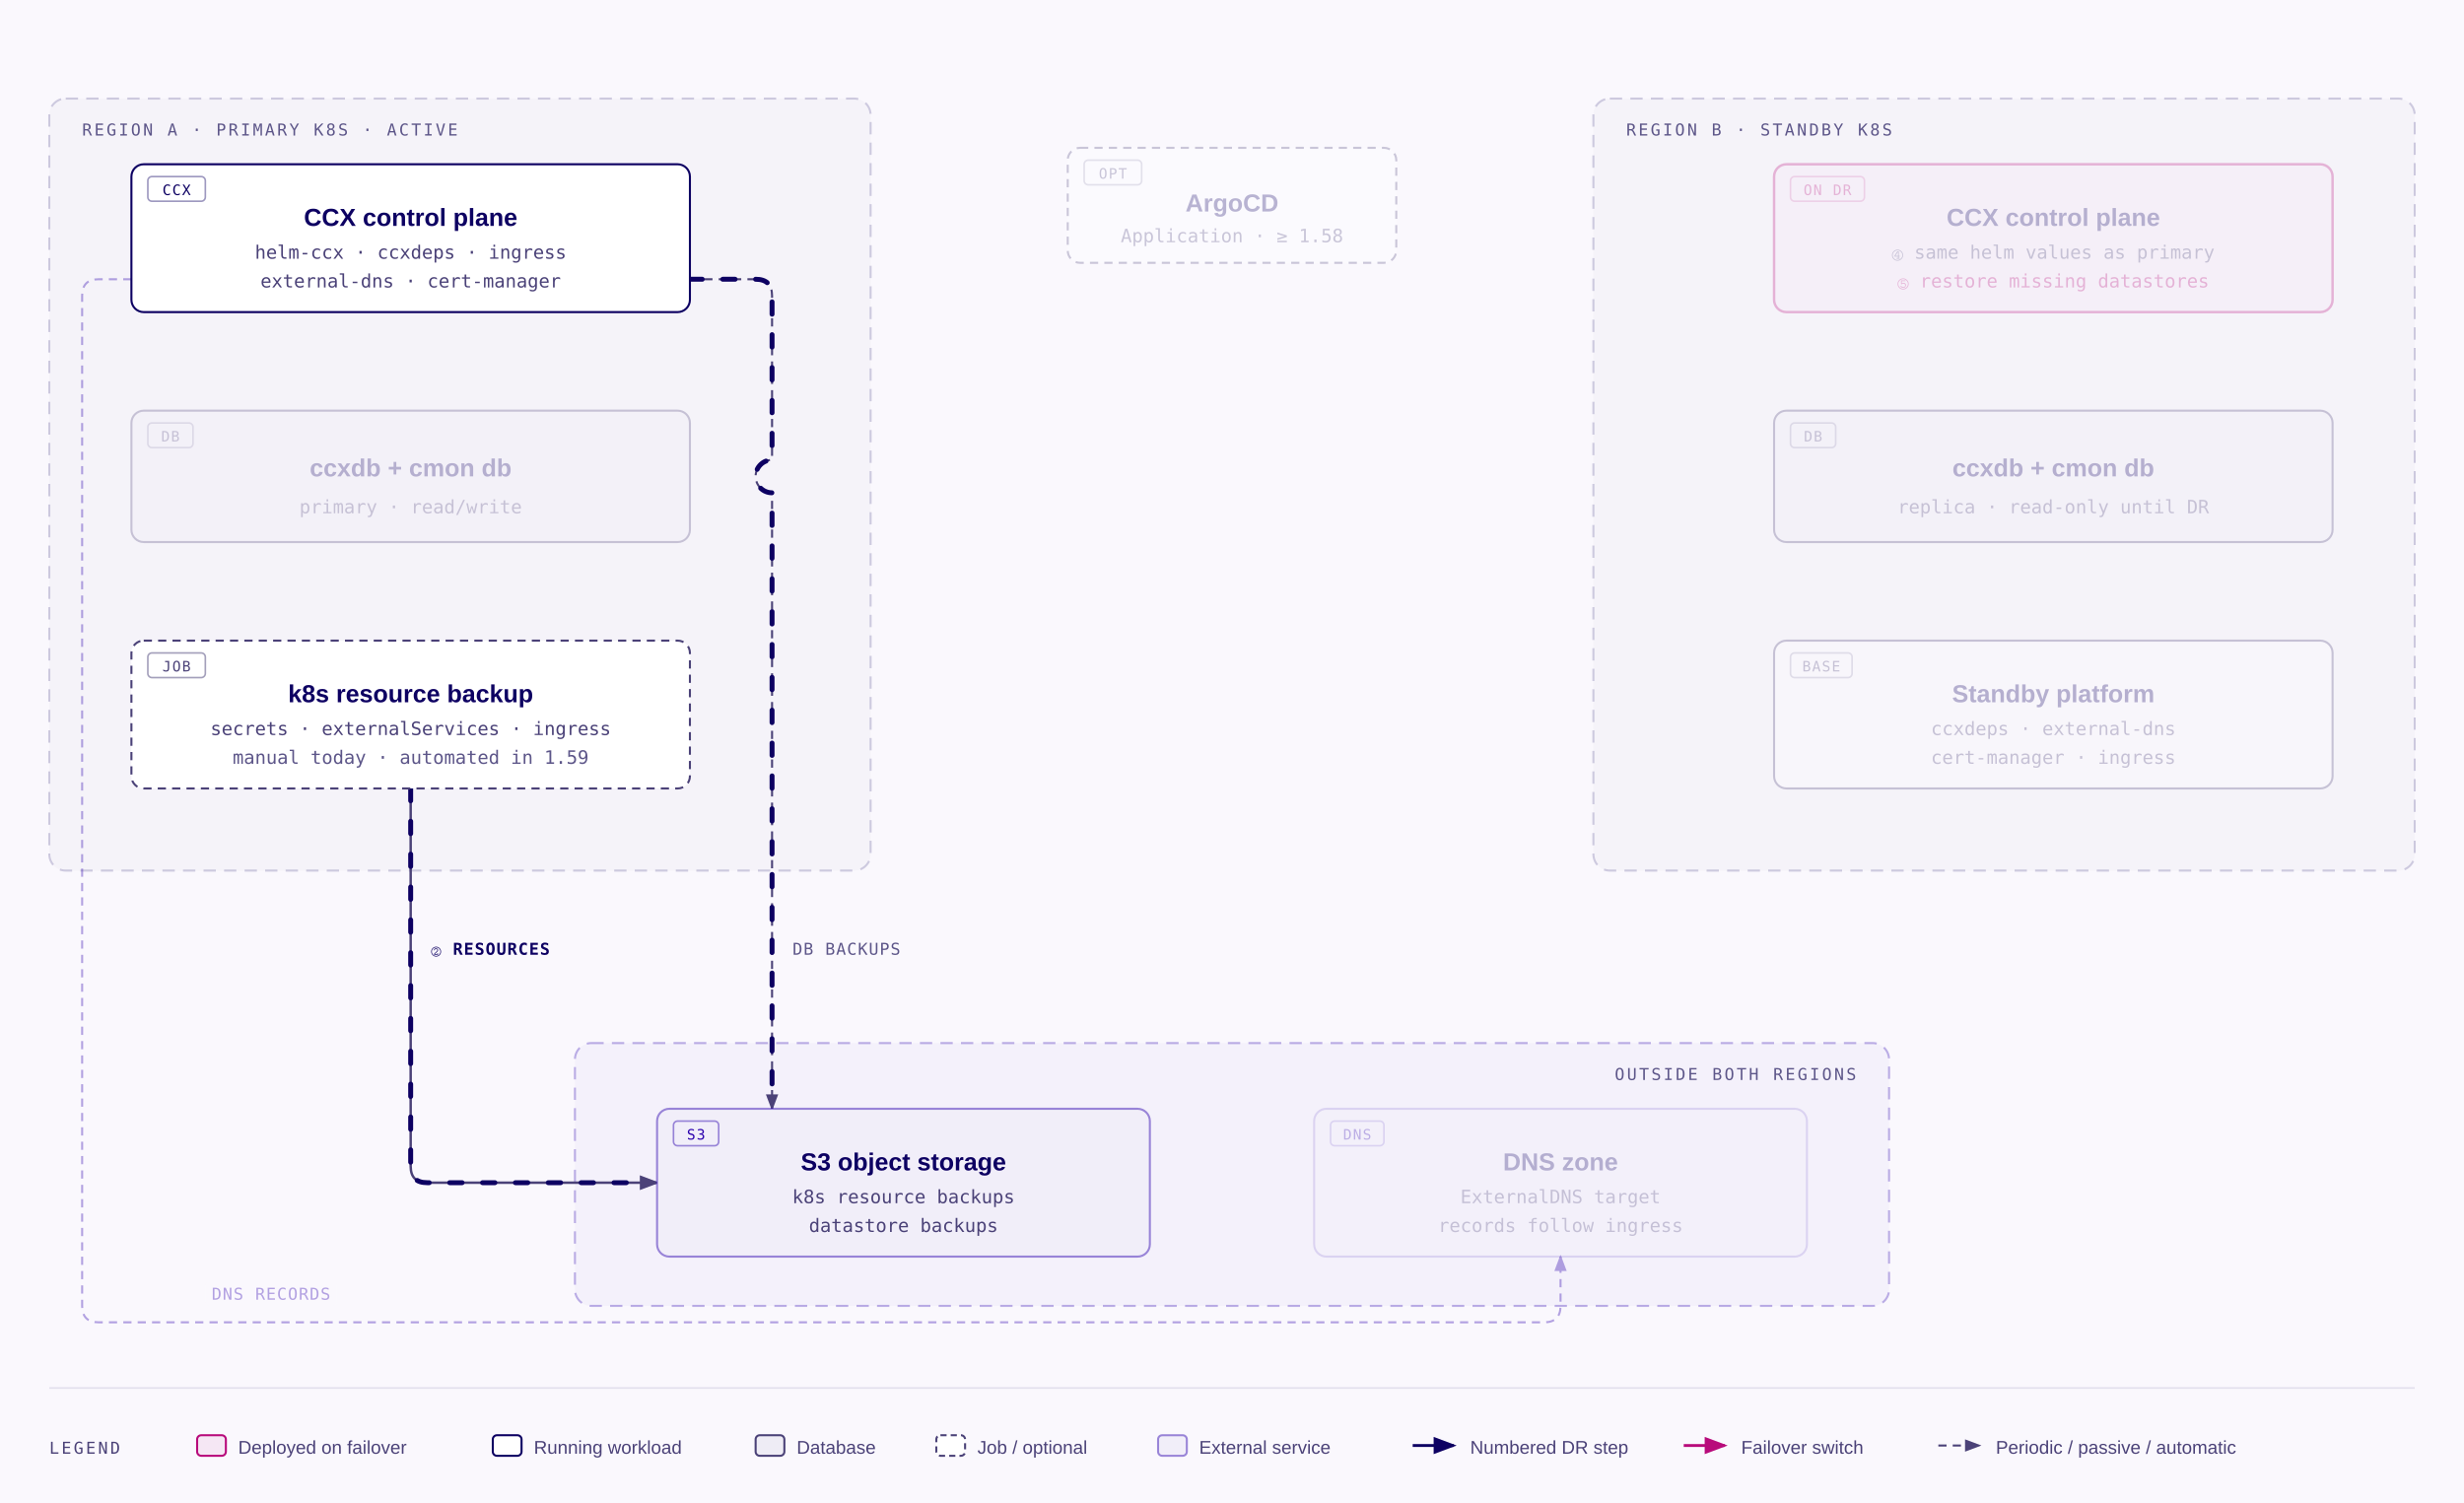
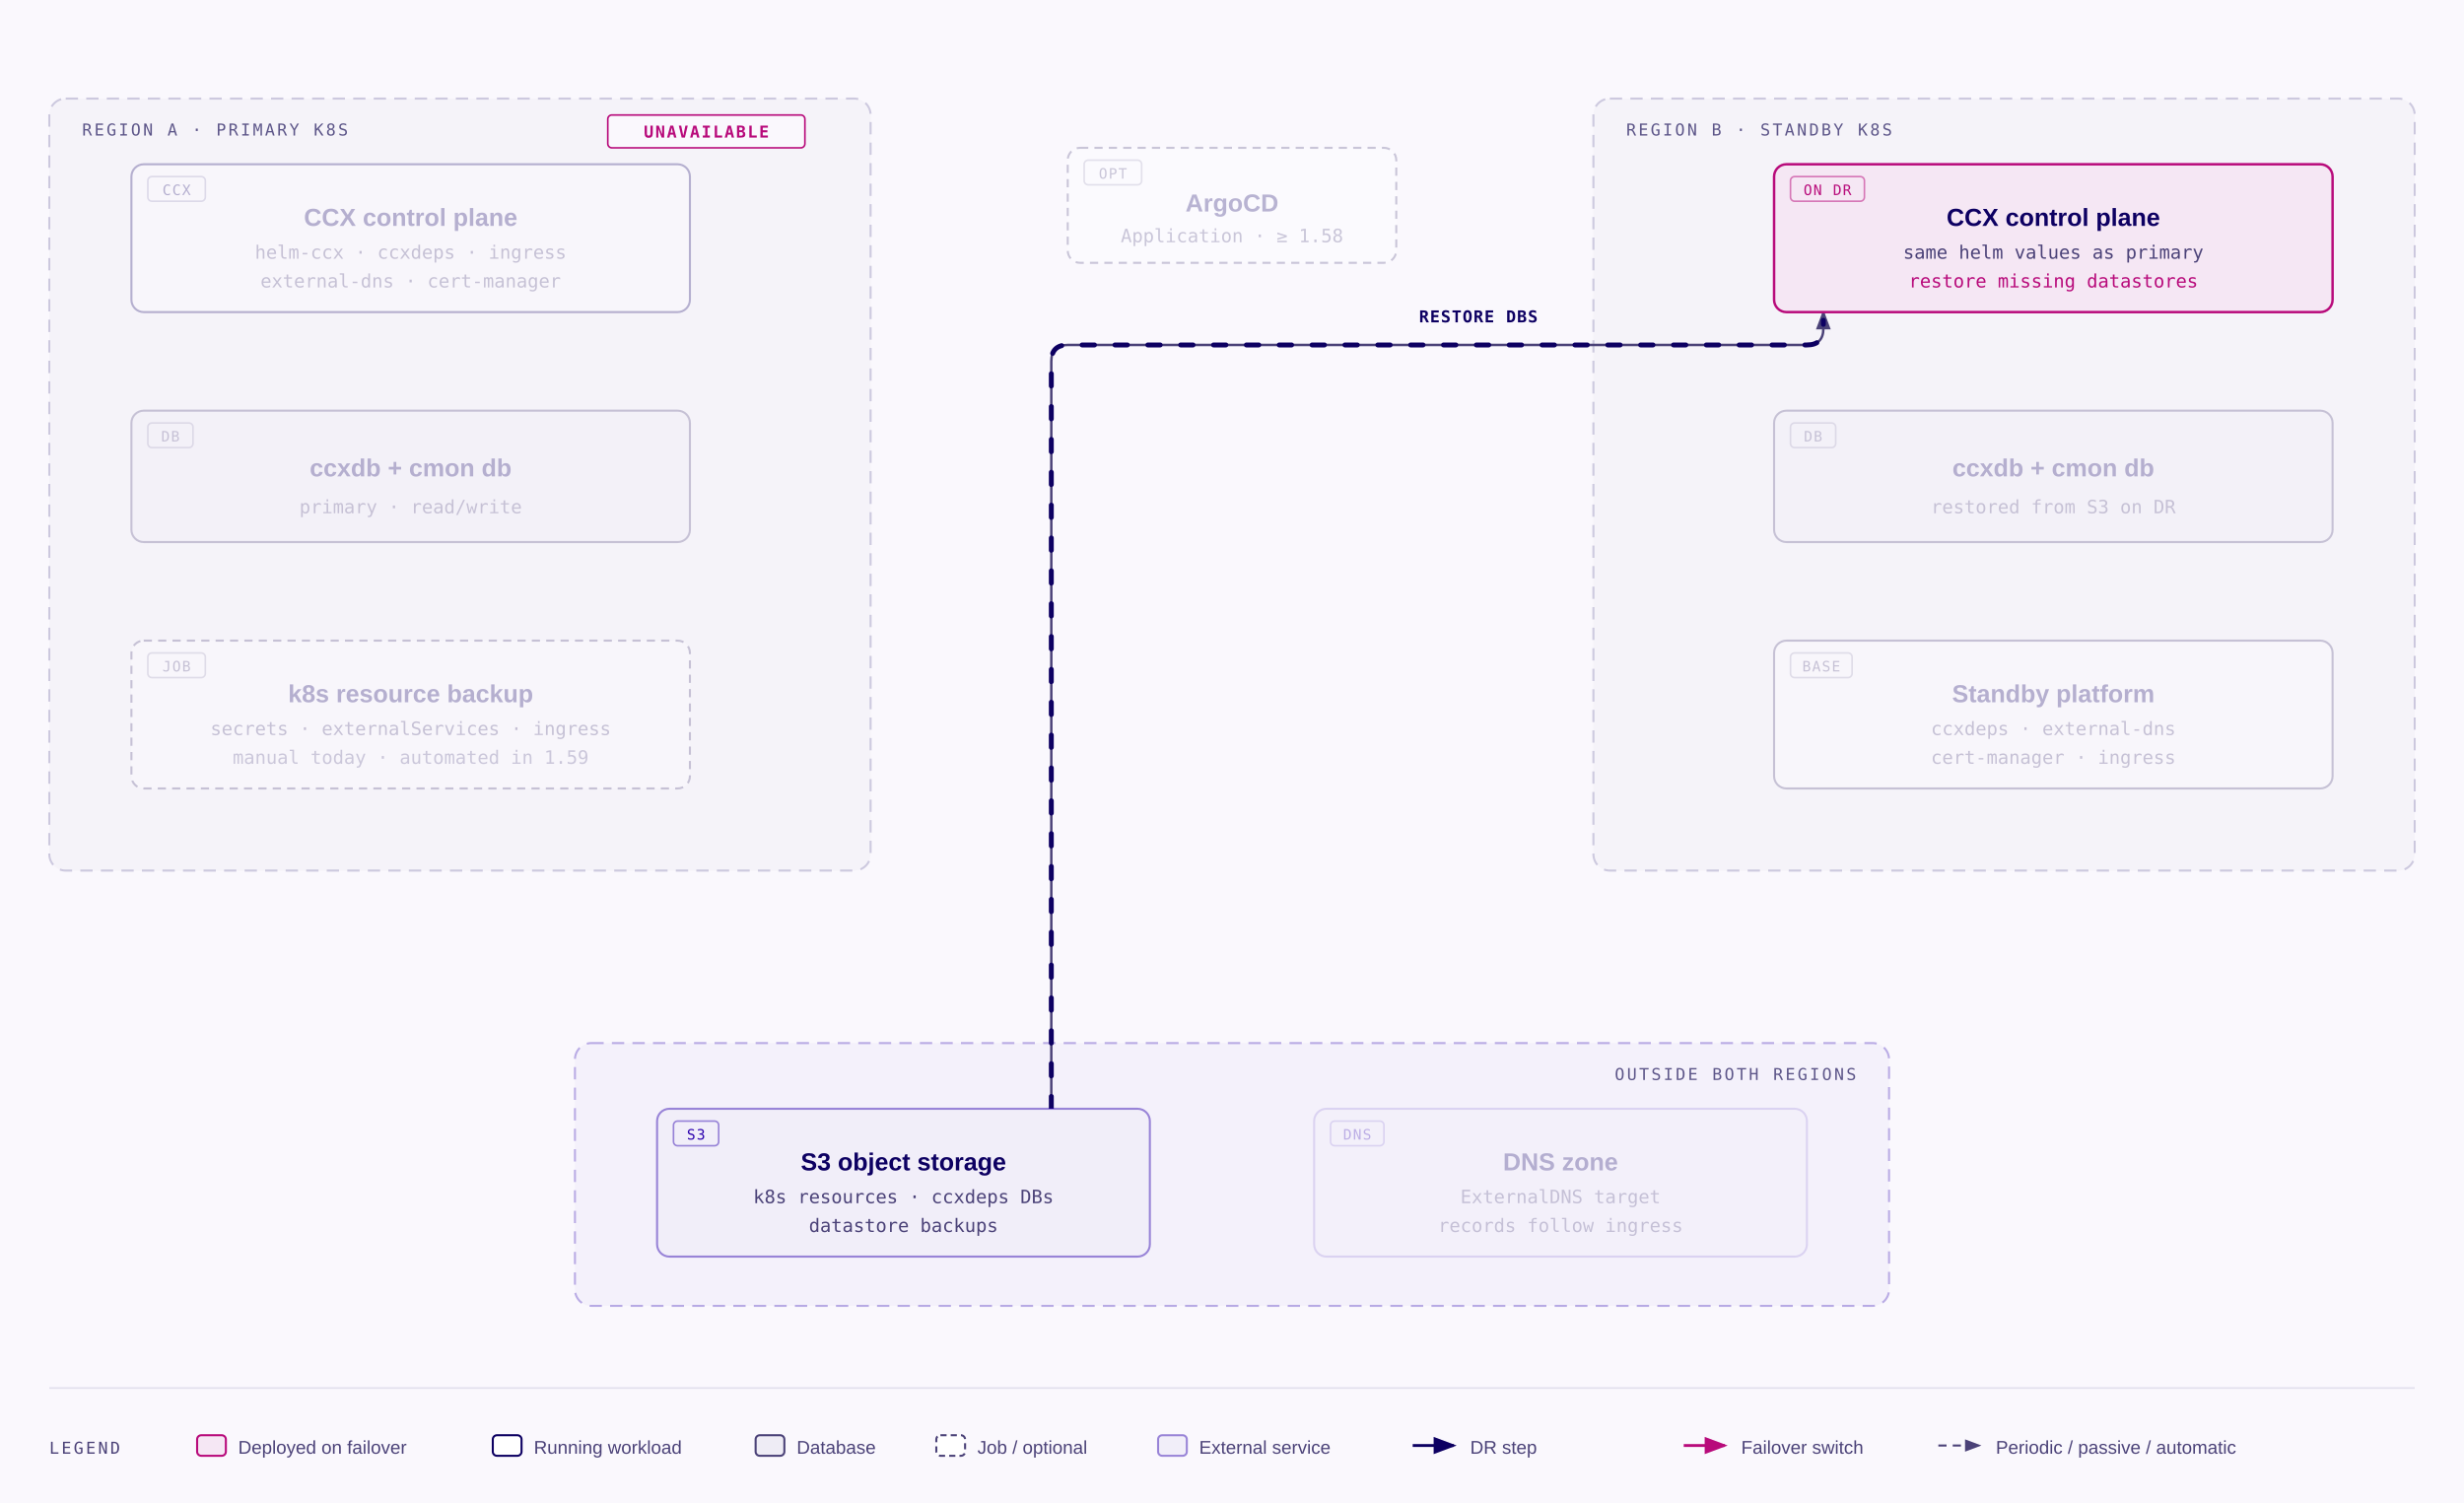
- <svg xmlns="http://www.w3.org/2000/svg" width="1200" height="732" viewBox="0 0 1200 732" role="img" aria-labelledby="dr-step-2-title dr-step-2-desc">
+ <svg xmlns="http://www.w3.org/2000/svg" width="1200" height="732" viewBox="0 0 1200 732" role="img" aria-labelledby="dr-restore-datastores-title dr-restore-datastores-desc">
  <style>
.flow { fill: none; stroke-width: 2.4; stroke-dasharray: 6 10; stroke-linecap: round; opacity: 0; }
@keyframes flow-dash { to { stroke-dashoffset: -96; } }
[data-motion-item] { display: none; }
- [data-motion-item][data-step="2"] { display: inline; }
+ [data-motion-item][data-step="5"] { display: inline; }
.node { opacity: 0.28; }
- .node[data-in~="2"] { opacity: 1; }
+ .node[data-in~="5"] { opacity: 1; }
.ambient { display: none; }
- .amb-dns { display: inline; opacity: .35; }
- [data-step="2"] .flow { opacity: 1; animation: flow-dash 3s linear infinite; }
+ [data-step="5"] .flow { opacity: 1; animation: flow-dash 3s linear infinite; }
@media (prefers-reduced-motion: reduce) { .flow { animation: none !important; opacity: 0 !important; } }
</style>
  <defs>
    <marker id="arrow" markerWidth="8" markerHeight="6" refX="7" refY="3" orient="auto">
      <polygon points="0 0, 8 3, 0 6" fill="#4b4278" />
    </marker>
    <marker id="arrow-accent" markerWidth="8" markerHeight="6" refX="7" refY="3" orient="auto">
      <polygon points="0 0, 8 3, 0 6" fill="#b80b7b" />
    </marker>
    <marker id="arrow-link" markerWidth="8" markerHeight="6" refX="7" refY="3" orient="auto">
      <polygon points="0 0, 8 3, 0 6" fill="#2b00ad" />
    </marker>
    <marker id="arrow-ink" markerWidth="8" markerHeight="6" refX="7" refY="3" orient="auto">
      <polygon points="0 0, 8 3, 0 6" fill="#0d0062" />
    </marker>
  </defs>
  <rect width="100%" height="100%" fill="#faf8fd" />
  <rect x="24" y="48" width="400" height="376" rx="8" fill="rgba(13,0,98,0.02)" stroke="rgba(13,0,98,0.18)" stroke-width="1" stroke-dasharray="6,4" />
-   <text x="40" y="66" fill="#5d5689" font-size="8" font-weight="500" font-family="'Geist Mono', Menlo, Consolas, monospace" letter-spacing="0.14em">REGION A · PRIMARY K8S · ACTIVE</text>
+   <text x="40" y="66" fill="#5d5689" font-size="8" font-weight="500" font-family="'Geist Mono', Menlo, Consolas, monospace" letter-spacing="0.14em">REGION A · PRIMARY K8S</text>
  <rect x="776" y="48" width="400" height="376" rx="8" fill="rgba(13,0,98,0.02)" stroke="rgba(13,0,98,0.18)" stroke-width="1" stroke-dasharray="6,4" />
  <text x="792" y="66" fill="#5d5689" font-size="8" font-weight="500" font-family="'Geist Mono', Menlo, Consolas, monospace" letter-spacing="0.14em">REGION B · STANDBY K8S</text>
  <rect x="280" y="508" width="640" height="128" rx="8" fill="rgba(43,0,173,0.03)" stroke="rgba(43,0,173,0.30)" stroke-width="1" stroke-dasharray="6,4" />
  <text x="904" y="526" fill="#5d5689" font-size="8" font-weight="500" font-family="'Geist Mono', Menlo, Consolas, monospace" letter-spacing="0.14em" text-anchor="end">OUTSIDE BOTH REGIONS</text>
  <g class="ambient amb-argo">
    <line x1="520" y1="100" x2="336" y2="100" stroke="#4b4278" stroke-width="1" stroke-dasharray="4,3" marker-end="url(#arrow)" />
    <rect x="392" y="80" width="72" height="12" rx="2" fill="#faf8fd" />
    <text x="428" y="89" fill="#5d5689" font-size="8" font-family="'Geist Mono', Menlo, Consolas, monospace" text-anchor="middle" letter-spacing="0.06em">CURRENT DEST</text>
  </g>
  <g class="ambient amb-dns">
    <path d="M 64,136 H 48 Q 40,136 40,144 V 636 Q 40,644 48,644 H 752 Q 760,644 760,636 V 612" fill="none" stroke="#2b00ad" stroke-width="1" stroke-dasharray="4,3" marker-end="url(#arrow-link)" />
    <rect x="100" y="624" width="64" height="12" rx="2" fill="#faf8fd" />
    <text x="132" y="633" fill="#2b00ad" font-size="8" font-family="'Geist Mono', Menlo, Consolas, monospace" text-anchor="middle" letter-spacing="0.06em">DNS RECORDS</text>
  </g>
  <g data-motion-item="" data-step="1" aria-label="Step 1: ccxdb and cmon db replicate from the primary to the standby cluster">
    <line x1="336" y1="232" x2="864" y2="232" stroke="#0d0062" stroke-width="1.4" marker-end="url(#arrow-ink)" />
    <path class="flow" data-motion-decorative="" aria-hidden="true" focusable="false" d="M 336,232 H 856" stroke="#0d0062" />
    <rect x="560" y="212" width="80" height="12" rx="2" fill="#faf8fd" />
-     <text x="600" y="221" fill="#0d0062" font-size="8" font-weight="600" font-family="'Geist Mono', Menlo, Consolas, monospace" text-anchor="middle" letter-spacing="0.06em">① REPLICATION</text>
+     <text x="600" y="221" fill="#0d0062" font-size="8" font-weight="600" font-family="'Geist Mono', Menlo, Consolas, monospace" text-anchor="middle" letter-spacing="0.06em">REPLICATION</text>
  </g>
  <g data-motion-item="" data-step="2" aria-label="Step 2: the k8s resource backup job and datastore backups write to S3">
    <path d="M 200,384 V 568 Q 200,576 208,576 H 320" fill="none" stroke="#4b4278" stroke-width="1.2" marker-end="url(#arrow)" />
    <path class="flow" data-motion-decorative="" aria-hidden="true" focusable="false" d="M 200,384 V 568 Q 200,576 208,576 H 312" stroke="#0d0062" />
    <rect x="208" y="456" width="68" height="12" rx="2" fill="#faf8fd" />
-     <text x="210" y="465" fill="#0d0062" font-size="8" font-weight="600" font-family="'Geist Mono', Menlo, Consolas, monospace" letter-spacing="0.06em">② RESOURCES</text>
-     <path d="M 336,136 H 368 Q 376,136 376,144 V 224 a 8,8 0 0,0 0,16 V 540" fill="none" stroke="#4b4278" stroke-width="1" stroke-dasharray="4,3" marker-end="url(#arrow)" />
-     <path class="flow" data-motion-decorative="" aria-hidden="true" focusable="false" d="M 336,136 H 368 Q 376,136 376,144 V 224 a 8,8 0 0,0 0,16 V 532" stroke="#0d0062" />
+     <text x="210" y="465" fill="#0d0062" font-size="8" font-weight="600" font-family="'Geist Mono', Menlo, Consolas, monospace" letter-spacing="0.06em">RESOURCES</text>
+     <path d="M 336,136 H 368 Q 376,136 376,144 V 540" fill="none" stroke="#4b4278" stroke-width="1" stroke-dasharray="4,3" marker-end="url(#arrow)" />
+     <path class="flow" data-motion-decorative="" aria-hidden="true" focusable="false" d="M 336,136 H 368 Q 376,136 376,144 V 532" stroke="#0d0062" />
    <rect x="384" y="456" width="60" height="12" rx="2" fill="#faf8fd" />
    <text x="386" y="465" fill="#5d5689" font-size="8" font-family="'Geist Mono', Menlo, Consolas, monospace" letter-spacing="0.06em">DB BACKUPS</text>
  </g>
  <g data-motion-item="" data-step="3" aria-label="Step 3: on DR, restore k8s resources from S3 into the standby; its ExternalDNS updates the DNS zone">
-     <path d="M 536,540 V 240 a 8,8 0 0,1 0,-16 V 188 Q 536,180 544,180 H 904 Q 912,180 912,172 V 152" fill="none" stroke="#4b4278" stroke-width="1.2" marker-end="url(#arrow)" />
-     <path class="flow" data-motion-decorative="" aria-hidden="true" focusable="false" d="M 536,540 V 240 a 8,8 0 0,1 0,-16 V 188 Q 536,180 544,180 H 904 Q 912,180 912,172 V 160" stroke="#0d0062" />
+     <path d="M 536,540 V 188 Q 536,180 544,180 H 904 Q 912,180 912,172 V 152" fill="none" stroke="#4b4278" stroke-width="1.2" marker-end="url(#arrow)" />
+     <path class="flow" data-motion-decorative="" aria-hidden="true" focusable="false" d="M 536,540 V 188 Q 536,180 544,180 H 904 Q 912,180 912,172 V 160" stroke="#0d0062" />
    <rect x="596" y="188" width="88" height="12" rx="2" fill="#faf8fd" />
-     <text x="640" y="197" fill="#0d0062" font-size="8" font-weight="600" font-family="'Geist Mono', Menlo, Consolas, monospace" text-anchor="middle" letter-spacing="0.06em">③ RESTORE K8S</text>
+     <text x="640" y="197" fill="#0d0062" font-size="8" font-weight="600" font-family="'Geist Mono', Menlo, Consolas, monospace" text-anchor="middle" letter-spacing="0.06em">RESTORE K8S</text>
    <path d="M 960,384 V 568 Q 960,576 952,576 H 880" fill="none" stroke="#2b00ad" stroke-width="1" stroke-dasharray="4,3" marker-end="url(#arrow-link)" />
    <path class="flow" data-motion-decorative="" aria-hidden="true" focusable="false" d="M 960,384 V 568 Q 960,576 952,576 H 888" stroke="#2b00ad" />
    <rect x="968" y="456" width="84" height="12" rx="2" fill="#faf8fd" />
    <text x="970" y="465" fill="#2b00ad" font-size="8" font-family="'Geist Mono', Menlo, Consolas, monospace" letter-spacing="0.06em">UPDATES ON DR</text>
  </g>
  <g data-motion-item="" data-step="4" aria-label="Step 4: deploy CCX to the standby with the same values, or switch the ArgoCD destination">
    <line x1="680" y1="100" x2="864" y2="100" stroke="#b80b7b" stroke-width="1.4" marker-end="url(#arrow-accent)" />
    <path class="flow" data-motion-decorative="" aria-hidden="true" focusable="false" d="M 680,100 H 856" stroke="#b80b7b" />
    <rect x="736" y="80" width="72" height="12" rx="2" fill="#faf8fd" />
-     <text x="772" y="89" fill="#b80b7b" font-size="8" font-weight="600" font-family="'Geist Mono', Menlo, Consolas, monospace" text-anchor="middle" letter-spacing="0.06em">④ NEW DEST</text>
+     <text x="772" y="89" fill="#b80b7b" font-size="8" font-weight="600" font-family="'Geist Mono', Menlo, Consolas, monospace" text-anchor="middle" letter-spacing="0.06em">NEW DEST</text>
  </g>
  <g data-motion-item="" data-step="5" aria-label="Step 5: restore any missing datastores from their S3 backups">
-     <path d="M 512,540 V 240 a 8,8 0 0,1 0,-16 V 176 Q 512,168 520,168 H 880 Q 888,168 888,160 V 152" fill="none" stroke="#4b4278" stroke-width="1.2" marker-end="url(#arrow)" />
-     <path class="flow" data-motion-decorative="" aria-hidden="true" focusable="false" d="M 512,540 V 240 a 8,8 0 0,1 0,-16 V 176 Q 512,168 520,168 H 880 Q 888,168 888,160 V 156" stroke="#0d0062" />
+     <path d="M 512,540 V 176 Q 512,168 520,168 H 880 Q 888,168 888,160 V 152" fill="none" stroke="#4b4278" stroke-width="1.2" marker-end="url(#arrow)" />
+     <path class="flow" data-motion-decorative="" aria-hidden="true" focusable="false" d="M 512,540 V 176 Q 512,168 520,168 H 880 Q 888,168 888,160 V 156" stroke="#0d0062" />
    <rect x="676" y="148" width="88" height="12" rx="2" fill="#faf8fd" />
-     <text x="720" y="157" fill="#0d0062" font-size="8" font-weight="600" font-family="'Geist Mono', Menlo, Consolas, monospace" text-anchor="middle" letter-spacing="0.06em">⑤ RESTORE DBS</text>
+     <text x="720" y="157" fill="#0d0062" font-size="8" font-weight="600" font-family="'Geist Mono', Menlo, Consolas, monospace" text-anchor="middle" letter-spacing="0.06em">RESTORE DBS</text>
  </g>
  <g class="node" data-in="2">
    <rect x="64" y="80" width="272" height="72" rx="6" fill="#faf8fd" />
    <rect x="64" y="80" width="272" height="72" rx="6" fill="#ffffff" stroke="#0d0062" stroke-width="1" />
    <rect x="72" y="86" width="28" height="12" rx="2" fill="transparent" stroke="rgba(13,0,98,0.40)" stroke-width="0.8" />
    <text x="86" y="95" fill="#0d0062" font-size="7" font-family="'Geist Mono', Menlo, Consolas, monospace" text-anchor="middle" letter-spacing="0.08em">CCX</text>
    <text x="200" y="110" fill="#0d0062" font-size="12" font-weight="600" font-family="'Rubik', 'Helvetica Neue', Arial, sans-serif" text-anchor="middle">CCX control plane</text>
    <text x="200" y="126" fill="#4b4278" font-size="9" font-family="'Geist Mono', Menlo, Consolas, monospace" text-anchor="middle">helm-ccx · ccxdeps · ingress</text>
    <text x="200" y="140" fill="#4b4278" font-size="9" font-family="'Geist Mono', Menlo, Consolas, monospace" text-anchor="middle">external-dns · cert-manager</text>
  </g>
  <g class="node" data-in="1">
    <rect x="64" y="200" width="272" height="64" rx="6" fill="#faf8fd" />
    <rect x="64" y="200" width="272" height="64" rx="6" fill="rgba(13,0,98,0.05)" stroke="#4b4278" stroke-width="1" />
    <rect x="72" y="206" width="22" height="12" rx="2" fill="transparent" stroke="rgba(75,66,120,0.50)" stroke-width="0.8" />
    <text x="83" y="215" fill="#4b4278" font-size="7" font-family="'Geist Mono', Menlo, Consolas, monospace" text-anchor="middle" letter-spacing="0.08em">DB</text>
    <text x="200" y="232" fill="#0d0062" font-size="12" font-weight="600" font-family="'Rubik', 'Helvetica Neue', Arial, sans-serif" text-anchor="middle">ccxdb + cmon db</text>
    <text x="200" y="250" fill="#4b4278" font-size="9" font-family="'Geist Mono', Menlo, Consolas, monospace" text-anchor="middle">primary · read/write</text>
  </g>
  <g class="node" data-in="2">
    <rect x="64" y="312" width="272" height="72" rx="6" fill="#faf8fd" />
    <rect x="64" y="312" width="272" height="72" rx="6" fill="#ffffff" stroke="#4b4278" stroke-width="1" stroke-dasharray="4,3" />
    <rect x="72" y="318" width="28" height="12" rx="2" fill="transparent" stroke="rgba(75,66,120,0.50)" stroke-width="0.8" />
    <text x="86" y="327" fill="#4b4278" font-size="7" font-family="'Geist Mono', Menlo, Consolas, monospace" text-anchor="middle" letter-spacing="0.08em">JOB</text>
    <text x="200" y="342" fill="#0d0062" font-size="12" font-weight="600" font-family="'Rubik', 'Helvetica Neue', Arial, sans-serif" text-anchor="middle">k8s resource backup</text>
    <text x="200" y="358" fill="#4b4278" font-size="9" font-family="'Geist Mono', Menlo, Consolas, monospace" text-anchor="middle">secrets · externalServices · ingress</text>
    <text x="200" y="372" fill="#5d5689" font-size="9" font-family="'Geist Mono', Menlo, Consolas, monospace" text-anchor="middle">manual today · automated in 1.59</text>
  </g>
  <g class="node" data-in="4">
    <rect x="520" y="72" width="160" height="56" rx="6" fill="#faf8fd" />
    <rect x="520" y="72" width="160" height="56" rx="6" fill="#ffffff" stroke="#4b4278" stroke-width="1" stroke-dasharray="4,3" />
    <rect x="528" y="78" width="28" height="12" rx="2" fill="transparent" stroke="rgba(75,66,120,0.50)" stroke-width="0.8" />
    <text x="542" y="87" fill="#4b4278" font-size="7" font-family="'Geist Mono', Menlo, Consolas, monospace" text-anchor="middle" letter-spacing="0.08em">OPT</text>
    <text x="600" y="103" fill="#0d0062" font-size="12" font-weight="600" font-family="'Rubik', 'Helvetica Neue', Arial, sans-serif" text-anchor="middle">ArgoCD</text>
    <text x="600" y="118" fill="#4b4278" font-size="9" font-family="'Geist Mono', Menlo, Consolas, monospace" text-anchor="middle">Application · ≥ 1.58</text>
  </g>
  <g class="node" data-in="3 4 5">
    <rect x="864" y="80" width="272" height="72" rx="6" fill="#faf8fd" />
    <rect x="864" y="80" width="272" height="72" rx="6" fill="rgba(184,11,123,0.07)" stroke="#b80b7b" stroke-width="1.2" />
    <rect x="872" y="86" width="36" height="12" rx="2" fill="transparent" stroke="rgba(184,11,123,0.50)" stroke-width="0.8" />
    <text x="890" y="95" fill="#b80b7b" font-size="7" font-family="'Geist Mono', Menlo, Consolas, monospace" text-anchor="middle" letter-spacing="0.08em">ON DR</text>
    <text x="1000" y="110" fill="#0d0062" font-size="12" font-weight="600" font-family="'Rubik', 'Helvetica Neue', Arial, sans-serif" text-anchor="middle">CCX control plane</text>
-     <text x="1000" y="126" fill="#4b4278" font-size="9" font-family="'Geist Mono', Menlo, Consolas, monospace" text-anchor="middle">④ same helm values as primary</text>
-     <text x="1000" y="140" fill="#b80b7b" font-size="9" font-family="'Geist Mono', Menlo, Consolas, monospace" text-anchor="middle">⑤ restore missing datastores</text>
+     <text x="1000" y="126" fill="#4b4278" font-size="9" font-family="'Geist Mono', Menlo, Consolas, monospace" text-anchor="middle">same helm values as primary</text>
+     <text x="1000" y="140" fill="#b80b7b" font-size="9" font-family="'Geist Mono', Menlo, Consolas, monospace" text-anchor="middle">restore missing datastores</text>
  </g>
  <g class="node" data-in="1">
    <rect x="864" y="200" width="272" height="64" rx="6" fill="#faf8fd" />
    <rect x="864" y="200" width="272" height="64" rx="6" fill="rgba(13,0,98,0.05)" stroke="#4b4278" stroke-width="1" />
    <rect x="872" y="206" width="22" height="12" rx="2" fill="transparent" stroke="rgba(75,66,120,0.50)" stroke-width="0.8" />
    <text x="883" y="215" fill="#4b4278" font-size="7" font-family="'Geist Mono', Menlo, Consolas, monospace" text-anchor="middle" letter-spacing="0.08em">DB</text>
    <text x="1000" y="232" fill="#0d0062" font-size="12" font-weight="600" font-family="'Rubik', 'Helvetica Neue', Arial, sans-serif" text-anchor="middle">ccxdb + cmon db</text>
-     <text x="1000" y="250" fill="#4b4278" font-size="9" font-family="'Geist Mono', Menlo, Consolas, monospace" text-anchor="middle">replica · read-only until DR</text>
+     <text x="1000" y="250" fill="#4b4278" font-size="9" font-family="'Geist Mono', Menlo, Consolas, monospace" text-anchor="middle">restored from S3 on DR</text>
  </g>
  <g class="node" data-in="3">
    <rect x="864" y="312" width="272" height="72" rx="6" fill="#faf8fd" />
    <rect x="864" y="312" width="272" height="72" rx="6" fill="#ffffff" stroke="#4b4278" stroke-width="1" />
    <rect x="872" y="318" width="30" height="12" rx="2" fill="transparent" stroke="rgba(75,66,120,0.50)" stroke-width="0.8" />
    <text x="887" y="327" fill="#4b4278" font-size="7" font-family="'Geist Mono', Menlo, Consolas, monospace" text-anchor="middle" letter-spacing="0.08em">BASE</text>
    <text x="1000" y="342" fill="#0d0062" font-size="12" font-weight="600" font-family="'Rubik', 'Helvetica Neue', Arial, sans-serif" text-anchor="middle">Standby platform</text>
    <text x="1000" y="358" fill="#4b4278" font-size="9" font-family="'Geist Mono', Menlo, Consolas, monospace" text-anchor="middle">ccxdeps · external-dns</text>
    <text x="1000" y="372" fill="#4b4278" font-size="9" font-family="'Geist Mono', Menlo, Consolas, monospace" text-anchor="middle">cert-manager · ingress</text>
  </g>
  <g class="node" data-in="2 3 5">
    <rect x="320" y="540" width="240" height="72" rx="6" fill="#faf8fd" />
    <rect x="320" y="540" width="240" height="72" rx="6" fill="rgba(43,0,173,0.04)" stroke="rgba(43,0,173,0.45)" stroke-width="1" />
    <rect x="328" y="546" width="22" height="12" rx="2" fill="transparent" stroke="rgba(43,0,173,0.45)" stroke-width="0.8" />
    <text x="339" y="555" fill="#2b00ad" font-size="7" font-family="'Geist Mono', Menlo, Consolas, monospace" text-anchor="middle" letter-spacing="0.08em">S3</text>
    <text x="440" y="570" fill="#0d0062" font-size="12" font-weight="600" font-family="'Rubik', 'Helvetica Neue', Arial, sans-serif" text-anchor="middle">S3 object storage</text>
-     <text x="440" y="586" fill="#4b4278" font-size="9" font-family="'Geist Mono', Menlo, Consolas, monospace" text-anchor="middle">k8s resource backups</text>
+     <text x="440" y="586" fill="#4b4278" font-size="9" font-family="'Geist Mono', Menlo, Consolas, monospace" text-anchor="middle">k8s resources · ccxdeps DBs</text>
    <text x="440" y="600" fill="#4b4278" font-size="9" font-family="'Geist Mono', Menlo, Consolas, monospace" text-anchor="middle">datastore backups</text>
  </g>
  <g class="node" data-in="3">
    <rect x="640" y="540" width="240" height="72" rx="6" fill="#faf8fd" />
    <rect x="640" y="540" width="240" height="72" rx="6" fill="rgba(43,0,173,0.04)" stroke="rgba(43,0,173,0.45)" stroke-width="1" />
    <rect x="648" y="546" width="26" height="12" rx="2" fill="transparent" stroke="rgba(43,0,173,0.45)" stroke-width="0.8" />
    <text x="661" y="555" fill="#2b00ad" font-size="7" font-family="'Geist Mono', Menlo, Consolas, monospace" text-anchor="middle" letter-spacing="0.08em">DNS</text>
    <text x="760" y="570" fill="#0d0062" font-size="12" font-weight="600" font-family="'Rubik', 'Helvetica Neue', Arial, sans-serif" text-anchor="middle">DNS zone</text>
    <text x="760" y="586" fill="#4b4278" font-size="9" font-family="'Geist Mono', Menlo, Consolas, monospace" text-anchor="middle">ExternalDNS target</text>
    <text x="760" y="600" fill="#4b4278" font-size="9" font-family="'Geist Mono', Menlo, Consolas, monospace" text-anchor="middle">records follow ingress</text>
  </g>
  <line x1="24" y1="676" x2="1176" y2="676" stroke="rgba(13,0,98,0.10)" stroke-width="0.8" />
  <text x="24" y="708" fill="#4b4278" font-size="8" font-family="'Geist Mono', Menlo, Consolas, monospace" letter-spacing="0.14em">LEGEND</text>
  <rect x="96" y="699" width="14" height="10" rx="2" fill="rgba(184,11,123,0.07)" stroke="#b80b7b" stroke-width="1" />
  <text x="116" y="708" fill="#4b4278" font-size="9" font-family="'Rubik', 'Helvetica Neue', Arial, sans-serif">Deployed on failover</text>
  <rect x="240" y="699" width="14" height="10" rx="2" fill="#ffffff" stroke="#0d0062" stroke-width="1" />
  <text x="260" y="708" fill="#4b4278" font-size="9" font-family="'Rubik', 'Helvetica Neue', Arial, sans-serif">Running workload</text>
  <rect x="368" y="699" width="14" height="10" rx="2" fill="rgba(13,0,98,0.05)" stroke="#4b4278" stroke-width="1" />
  <text x="388" y="708" fill="#4b4278" font-size="9" font-family="'Rubik', 'Helvetica Neue', Arial, sans-serif">Database</text>
  <rect x="456" y="699" width="14" height="10" rx="2" fill="#ffffff" stroke="#4b4278" stroke-width="1" stroke-dasharray="3,2" />
  <text x="476" y="708" fill="#4b4278" font-size="9" font-family="'Rubik', 'Helvetica Neue', Arial, sans-serif">Job / optional</text>
  <rect x="564" y="699" width="14" height="10" rx="2" fill="rgba(43,0,173,0.04)" stroke="rgba(43,0,173,0.45)" stroke-width="1" />
  <text x="584" y="708" fill="#4b4278" font-size="9" font-family="'Rubik', 'Helvetica Neue', Arial, sans-serif">External service</text>
  <line x1="688" y1="704" x2="708" y2="704" stroke="#0d0062" stroke-width="1.4" marker-end="url(#arrow-ink)" />
-   <text x="716" y="708" fill="#4b4278" font-size="9" font-family="'Rubik', 'Helvetica Neue', Arial, sans-serif">Numbered DR step</text>
+   <text x="716" y="708" fill="#4b4278" font-size="9" font-family="'Rubik', 'Helvetica Neue', Arial, sans-serif">DR step</text>
  <line x1="820" y1="704" x2="840" y2="704" stroke="#b80b7b" stroke-width="1.4" marker-end="url(#arrow-accent)" />
  <text x="848" y="708" fill="#4b4278" font-size="9" font-family="'Rubik', 'Helvetica Neue', Arial, sans-serif">Failover switch</text>
  <line x1="944" y1="704" x2="964" y2="704" stroke="#4b4278" stroke-width="1" stroke-dasharray="4,3" marker-end="url(#arrow)" />
  <text x="972" y="708" fill="#4b4278" font-size="9" font-family="'Rubik', 'Helvetica Neue', Arial, sans-serif">Periodic / passive / automatic</text>
+   <rect x="296" y="56" width="96" height="16" rx="2" fill="#faf8fd" stroke="#b80b7b" stroke-width="0.8" />
+   <text x="344" y="67" fill="#b80b7b" font-size="8" font-weight="600" font-family="'Geist Mono', Menlo, Consolas, monospace" text-anchor="middle" letter-spacing="0.1em">UNAVAILABLE</text>
</svg>
